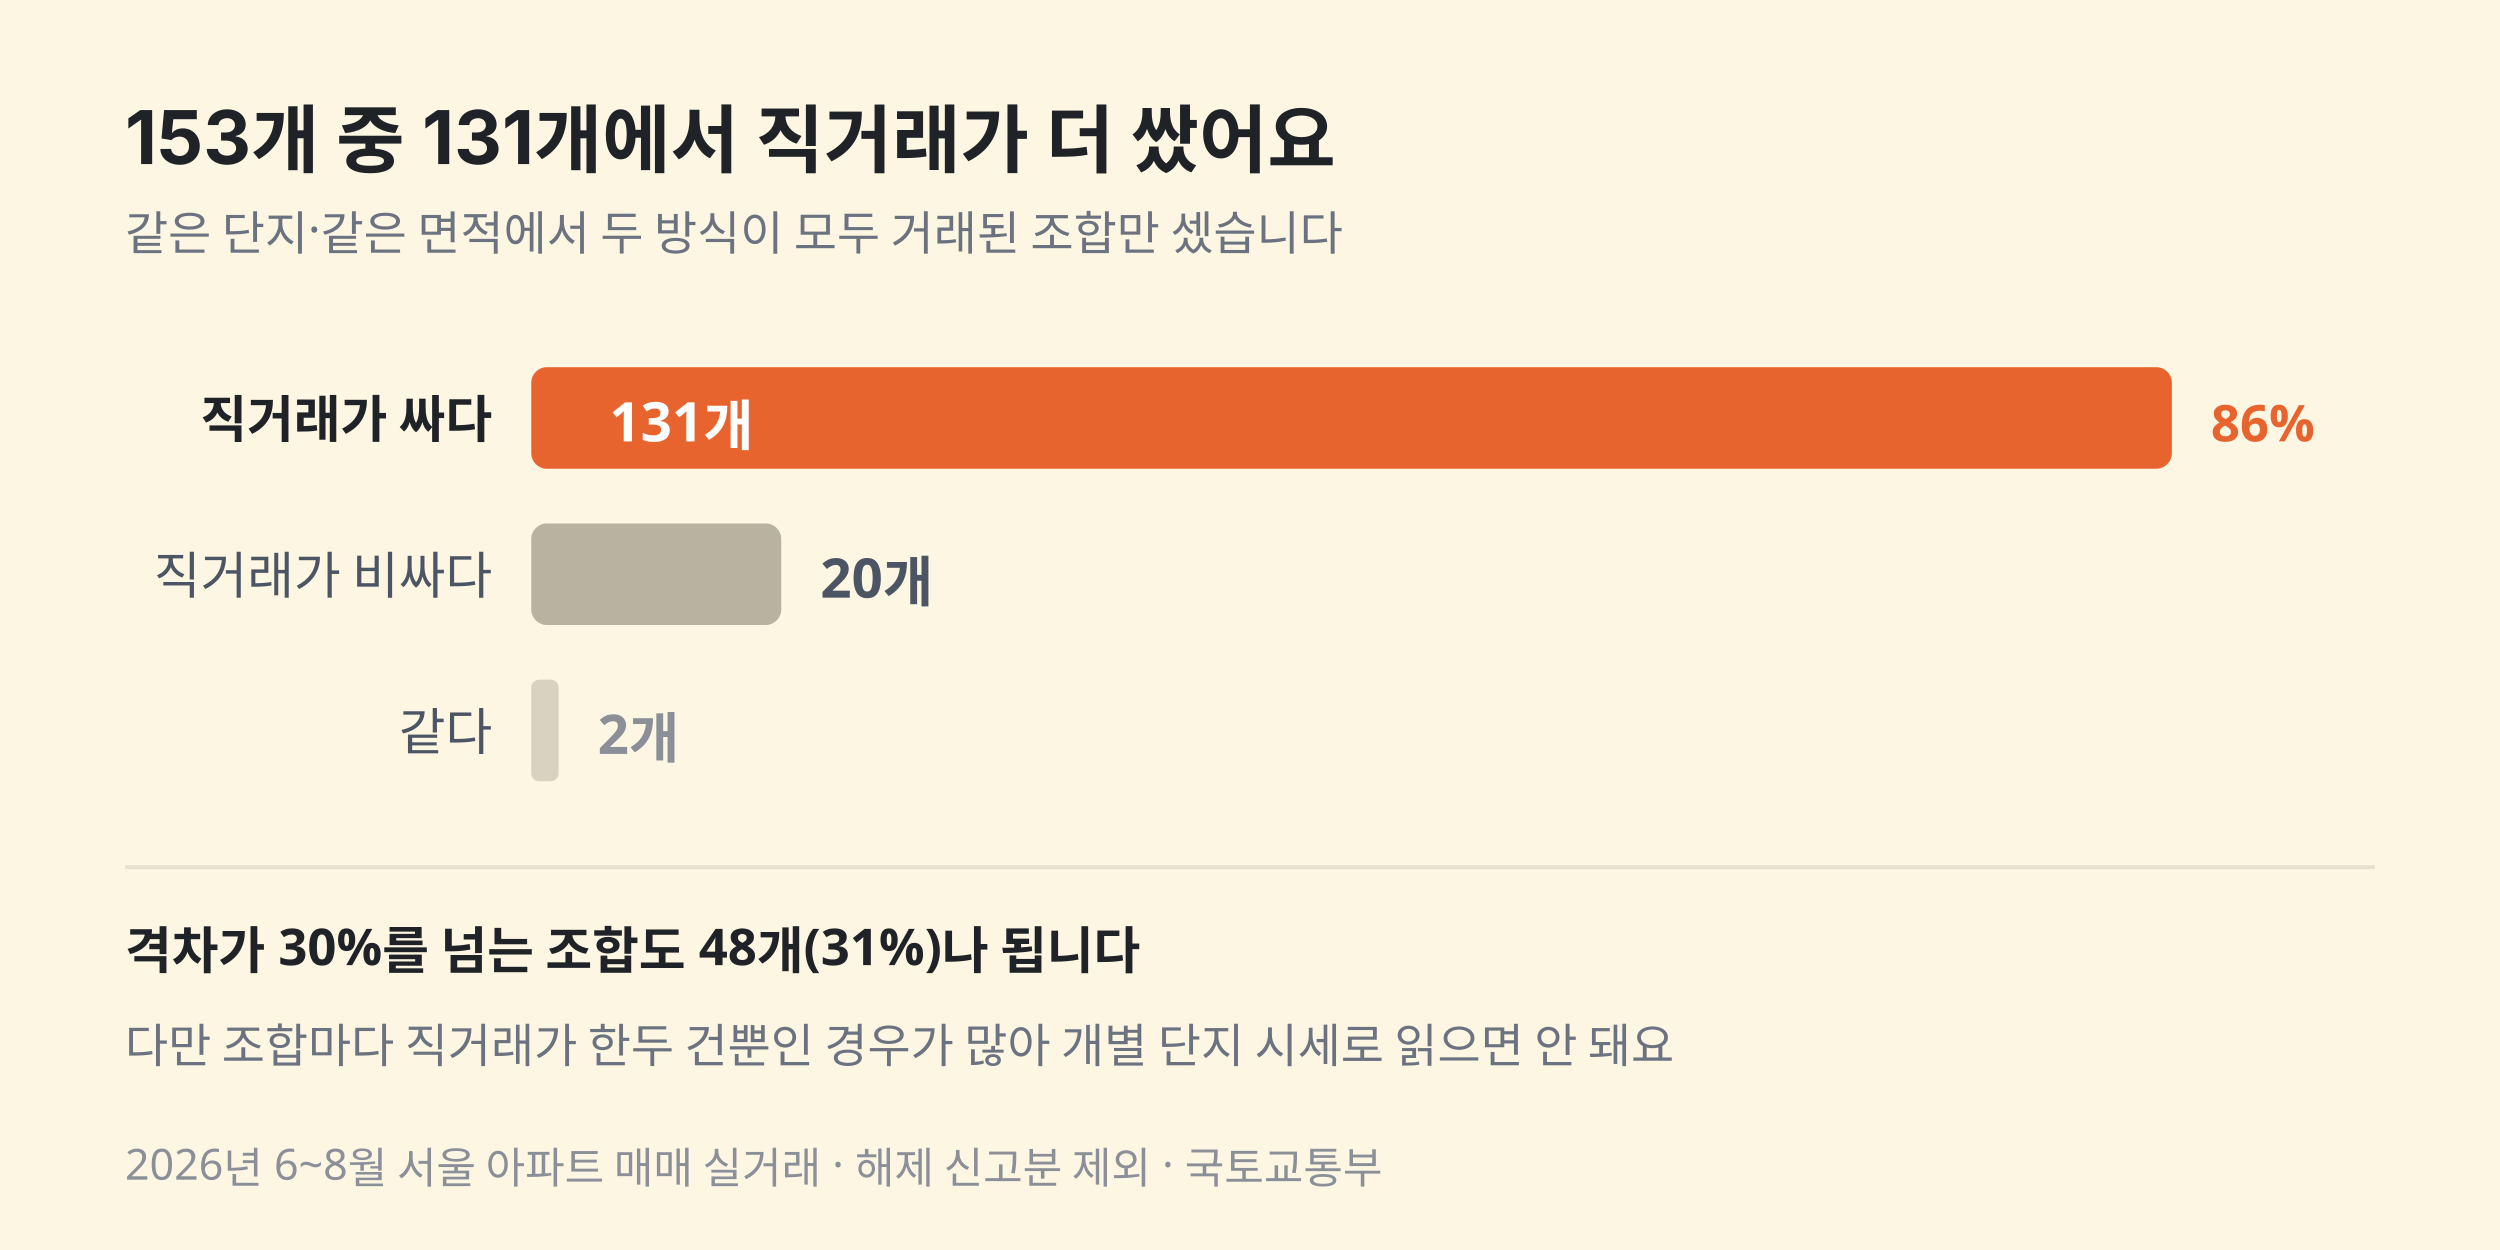
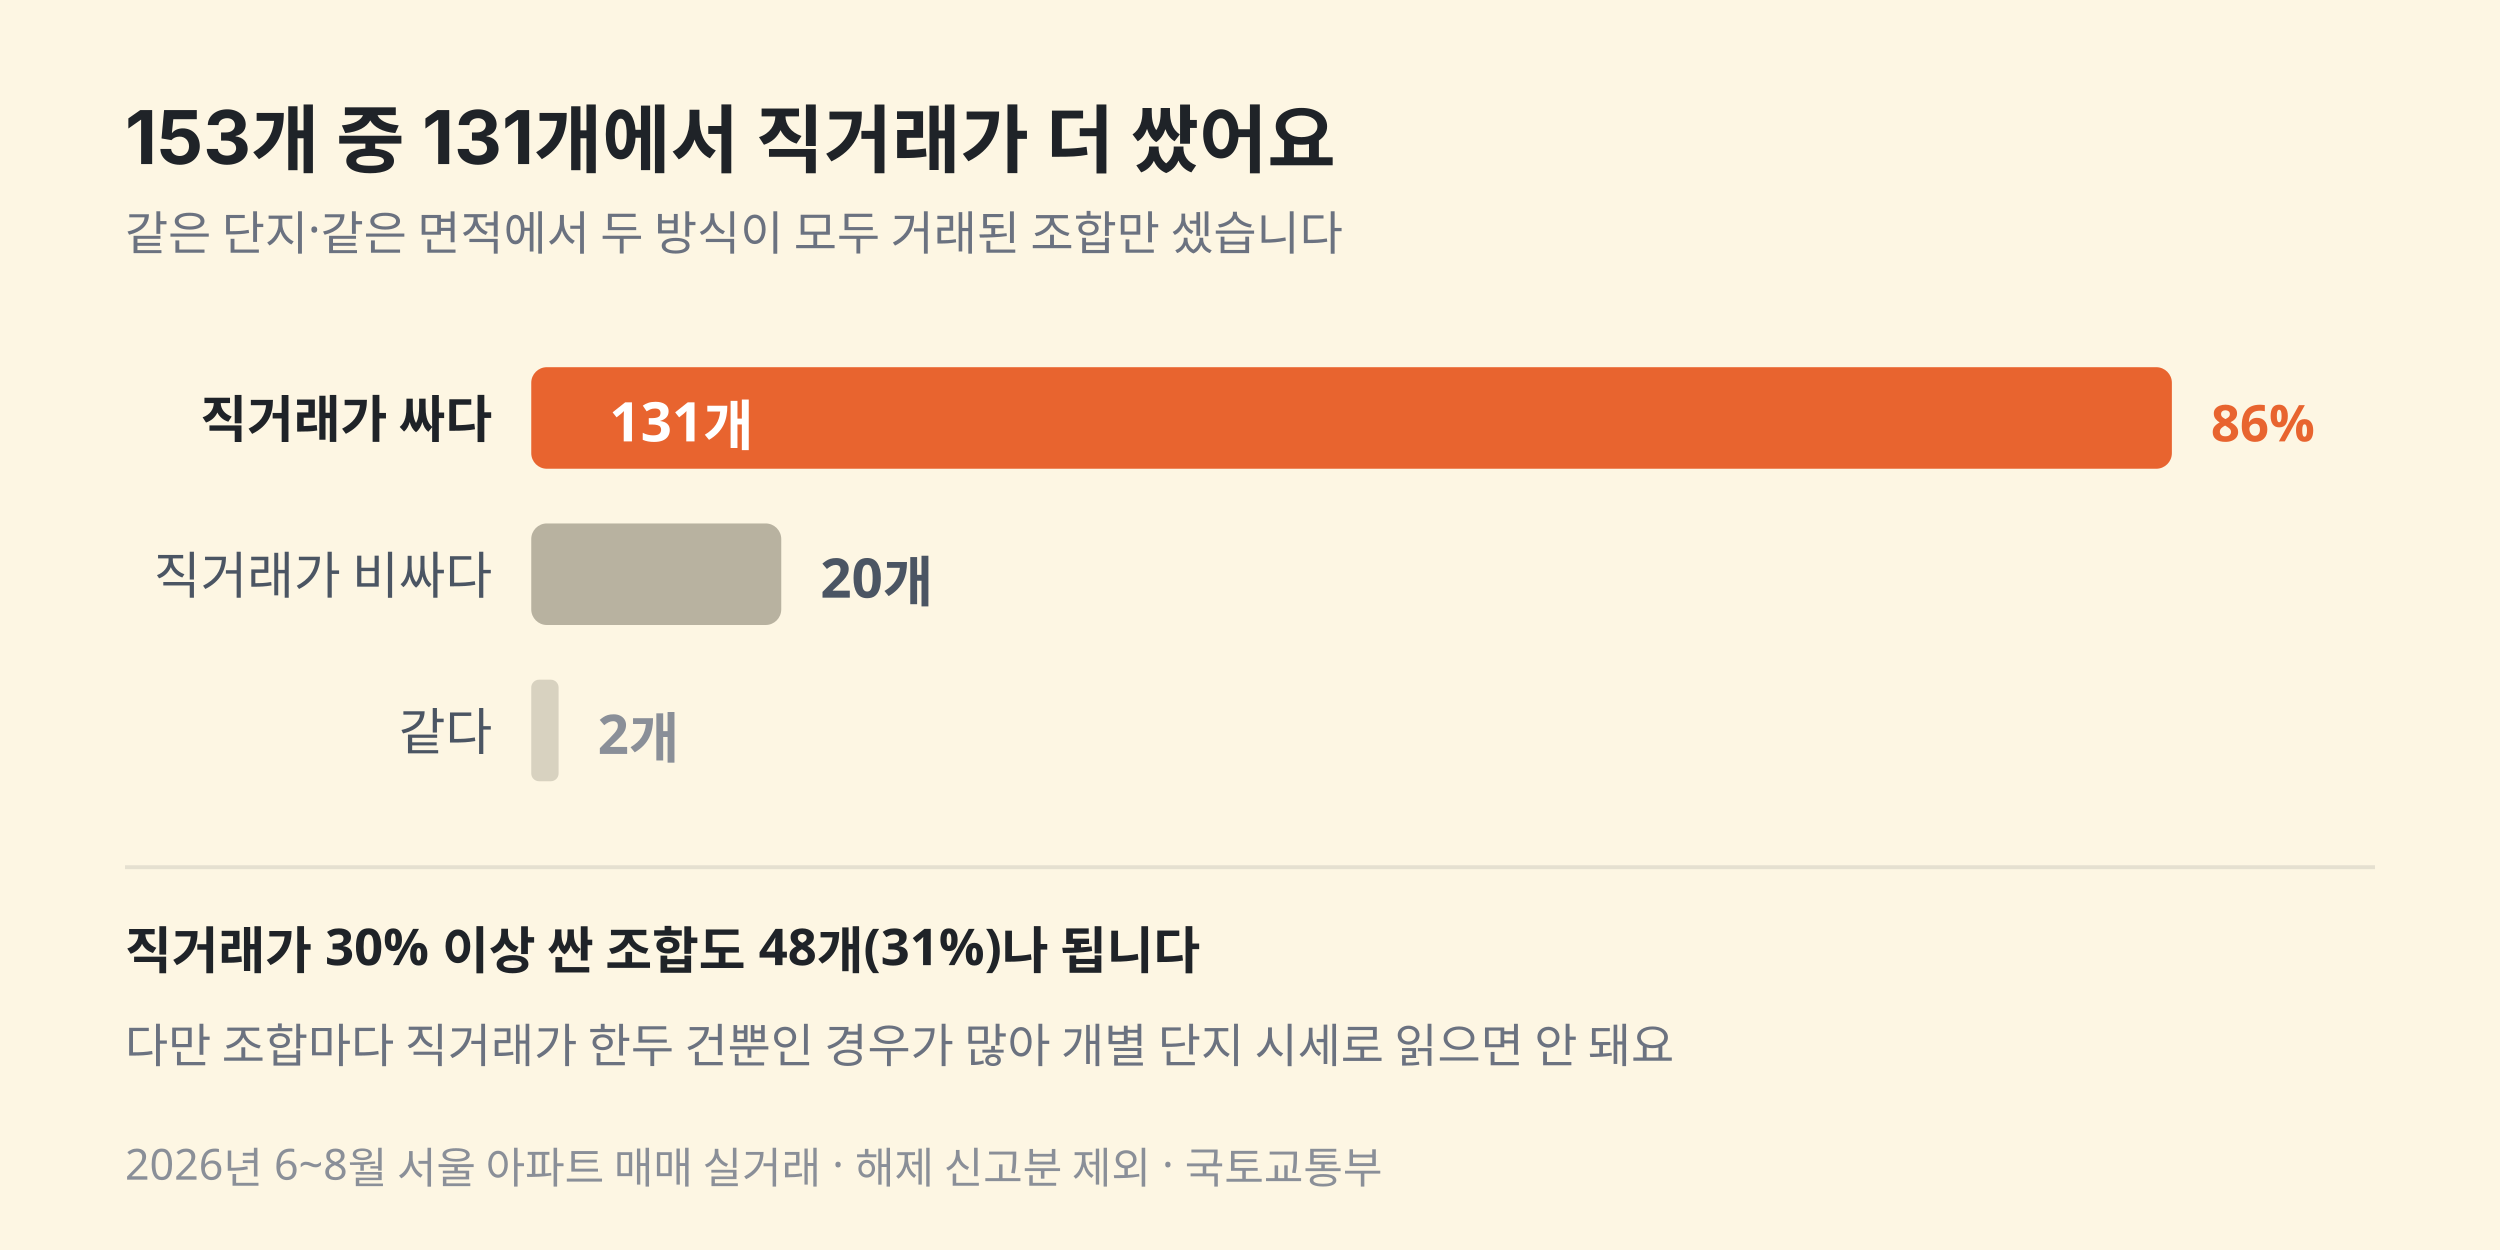
- <svg xmlns="http://www.w3.org/2000/svg" viewBox="0 0 640 320" role="img" aria-label="같은 단지 같은 면적에서 직거래와 중개거래가 둘 다 있었던 153개 조합 중 직거래가 더 싼 조합이 131개, 더 비싼 조합이 20개, 같은 조합이 2개다. 30퍼센트 이상 싼 조합은 48개다">
+ <svg xmlns="http://www.w3.org/2000/svg" viewBox="0 0 640 320" role="img" aria-label="같은 단지 같은 면적에서 직거래와 중개거래가 둘 다 있었던 153개 조합 중 직거래가 더 싼 조합이 131개, 더 비싼 조합이 20개, 같은 조합이 2개다. 직거래가 30퍼센트 이상 싼 조합은 48개이고 30퍼센트 이상 비싼 조합은 없다">
  <rect width="640" height="320" fill="#FDF6E3" />
  <text x="32" y="42" font-family="system-ui, -apple-system, sans-serif" font-size="19" font-weight="700" fill="#1F2328">153개 중 131개에서 직거래가 더 쌌어요</text>
  <text x="32" y="64" font-family="system-ui, sans-serif" font-size="12" fill="#6B7280">같은 단지·같은 면적에서 두 방식이 모두 거래된 조합만 셌습니다</text>
  <text x="126" y="112" text-anchor="end" font-family="system-ui, sans-serif" font-size="13" font-weight="700" fill="#1F2328">직거래가 싸다</text>
  <rect x="136" y="94" width="420" height="26" rx="4" fill="#E8642F" />
  <text x="156" y="113" font-family="system-ui, sans-serif" font-size="14" font-weight="700" fill="#FFFFFF">131개</text>
  <text x="566" y="113" font-family="system-ui, sans-serif" font-size="13" font-weight="700" fill="#E8642F">86%</text>
  <text x="126" y="152" text-anchor="end" font-family="system-ui, sans-serif" font-size="13" fill="#4B5563">직거래가 비싸다</text>
  <rect x="136" y="134" width="64" height="26" rx="4" fill="#B8B2A0" />
  <text x="210" y="153" font-family="system-ui, sans-serif" font-size="14" font-weight="700" fill="#4B5563">20개</text>
  <text x="126" y="192" text-anchor="end" font-family="system-ui, sans-serif" font-size="13" fill="#4B5563">같다</text>
  <rect x="136" y="174" width="7" height="26" rx="2" fill="#D8D2C0" />
  <text x="153" y="193" font-family="system-ui, sans-serif" font-size="14" font-weight="700" fill="#8A8F98">2개</text>
  <line x1="32" y1="222" x2="608" y2="222" stroke="#E5E0D0" />
-   <text x="32" y="248" font-family="system-ui, sans-serif" font-size="13" font-weight="700" fill="#1F2328">격차가 30%를 넘는 조합도 48개(31%)나 됩니다</text>
+   <text x="32" y="248" font-family="system-ui, sans-serif" font-size="13" font-weight="700" fill="#1F2328">직거래가 30% 이상 싼 조합도 48개(31%)나 됩니다</text>
  <text x="32" y="272" font-family="system-ui, sans-serif" font-size="12" fill="#6B7280">다만 조합마다 직거래가 한두 건뿐인 경우가 많아 개별 단지 시세로 읽으면 안 돼요</text>
  <text x="32" y="302" font-family="system-ui, sans-serif" font-size="11" fill="#8A8F98">2026년 6~8월 서울 아파트 매매 실거래 · 해제 신고분 제외 · 국토교통부</text>
</svg>
